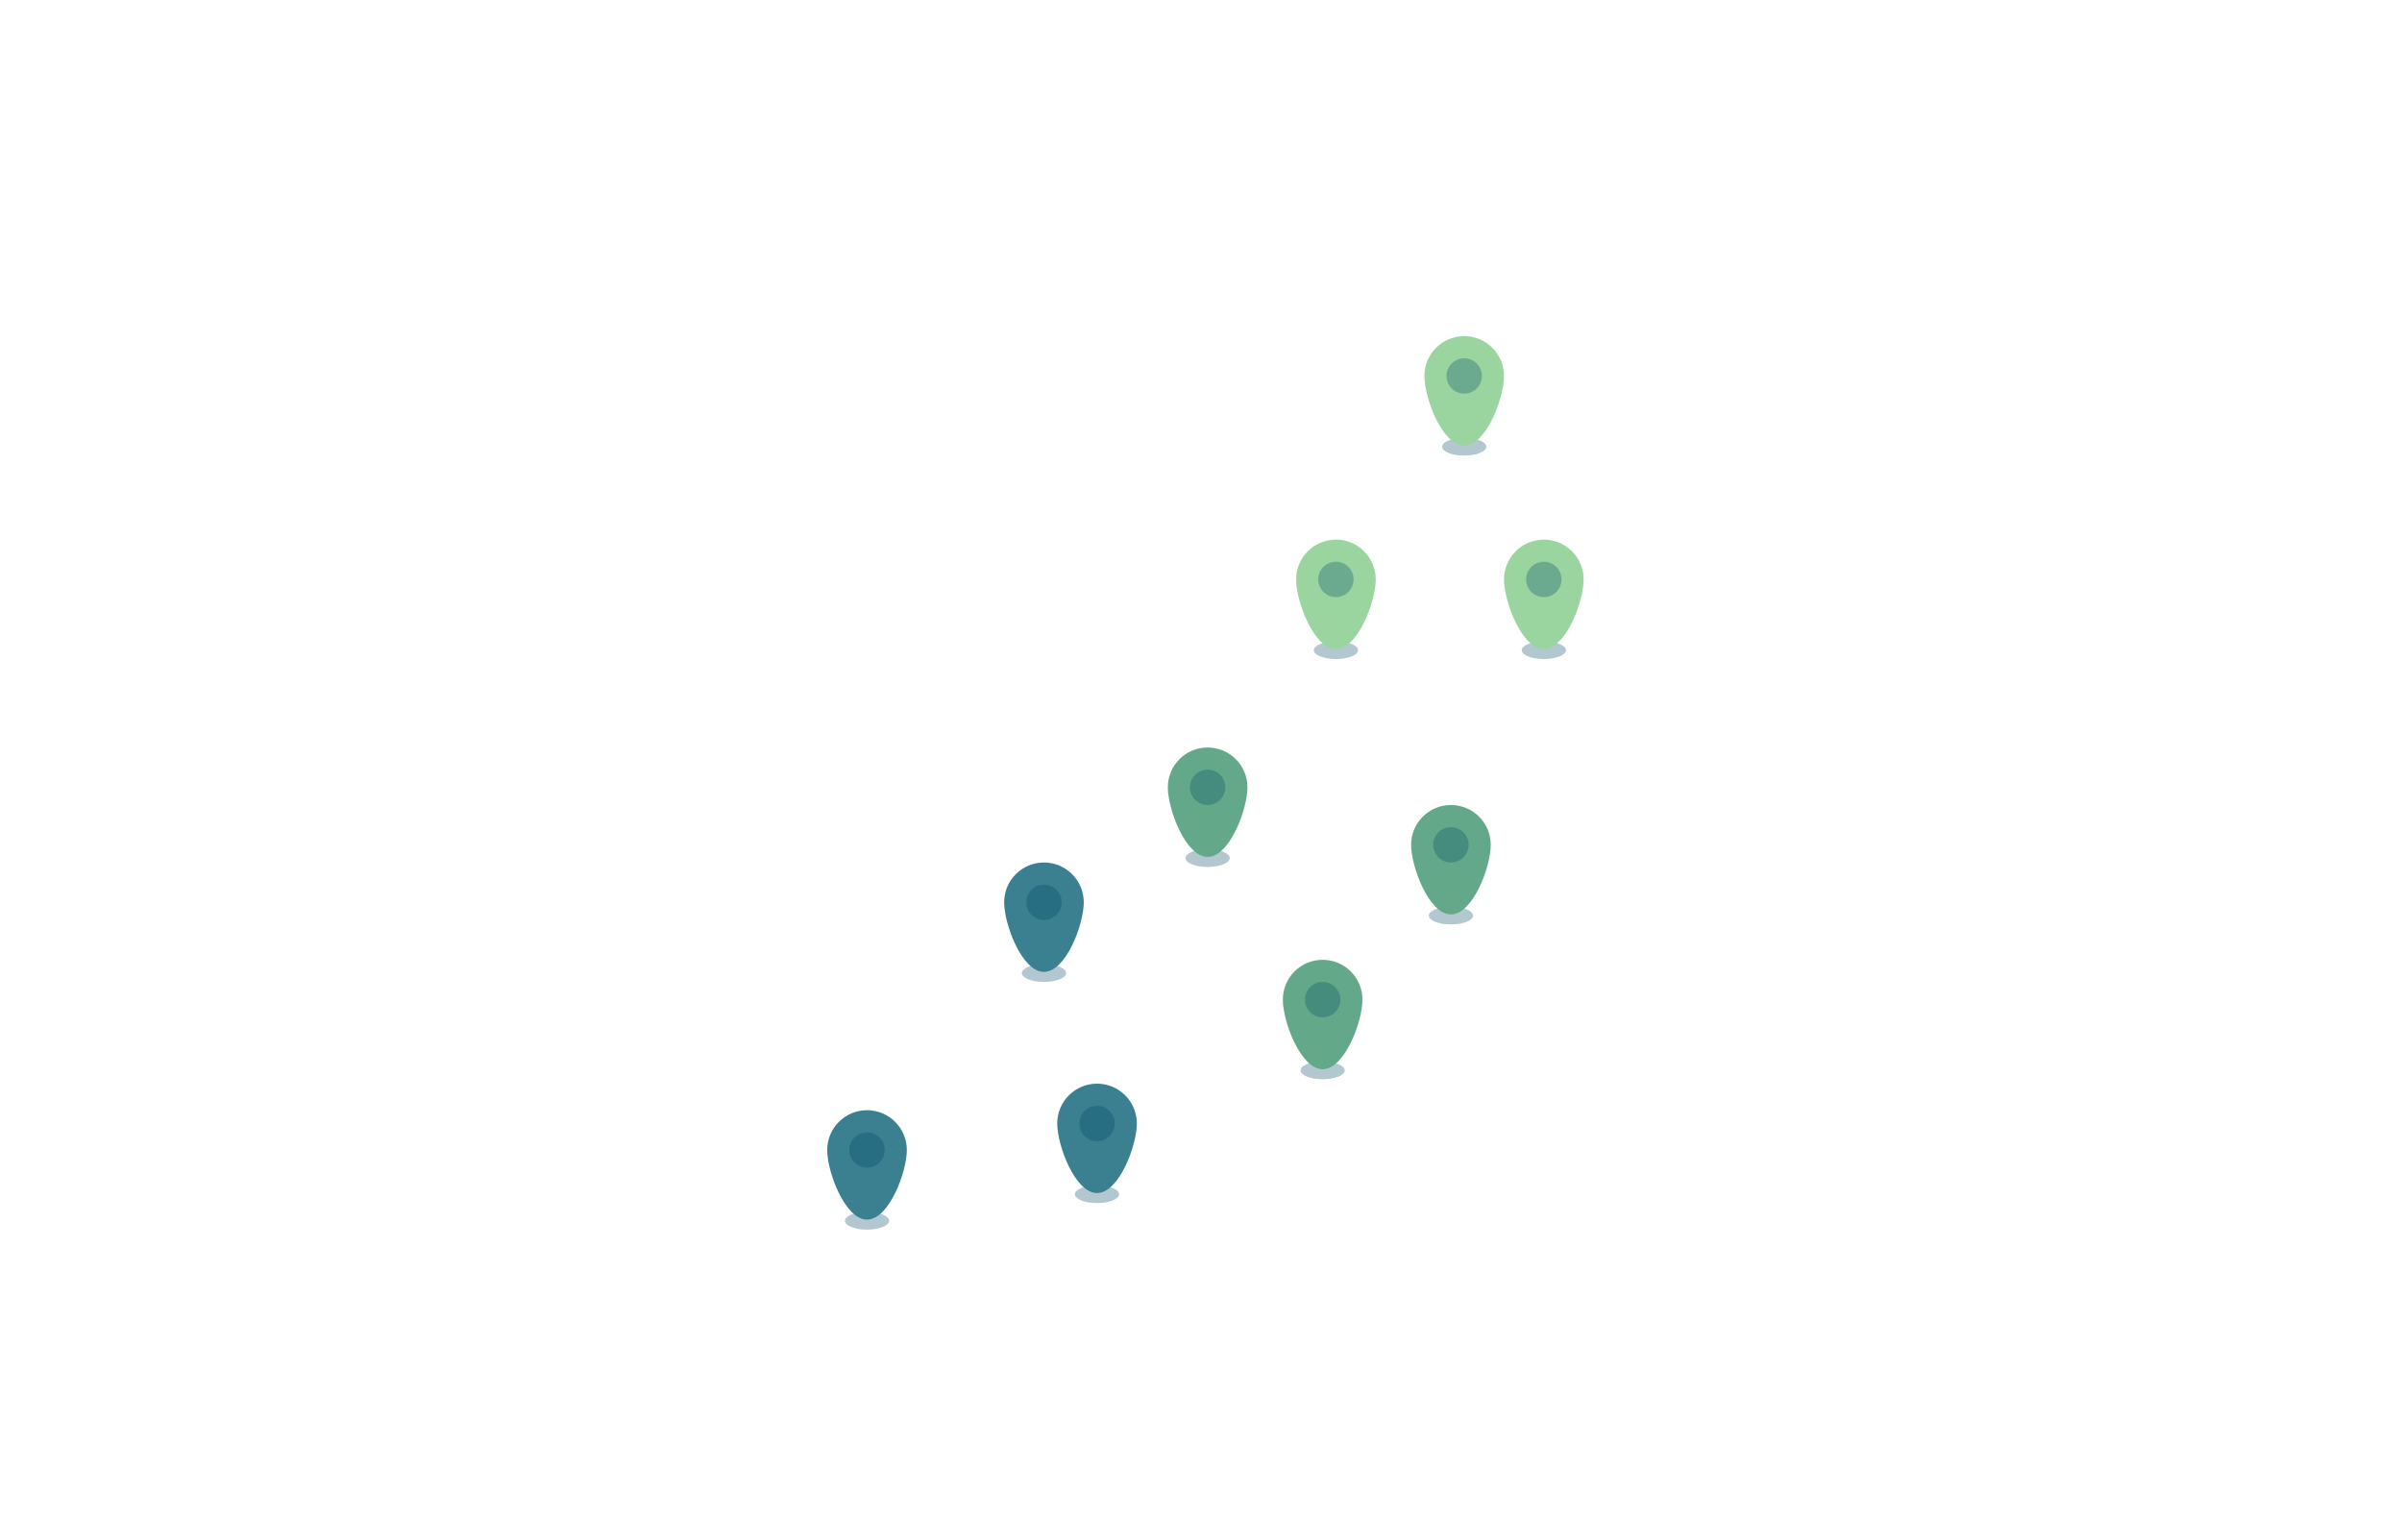
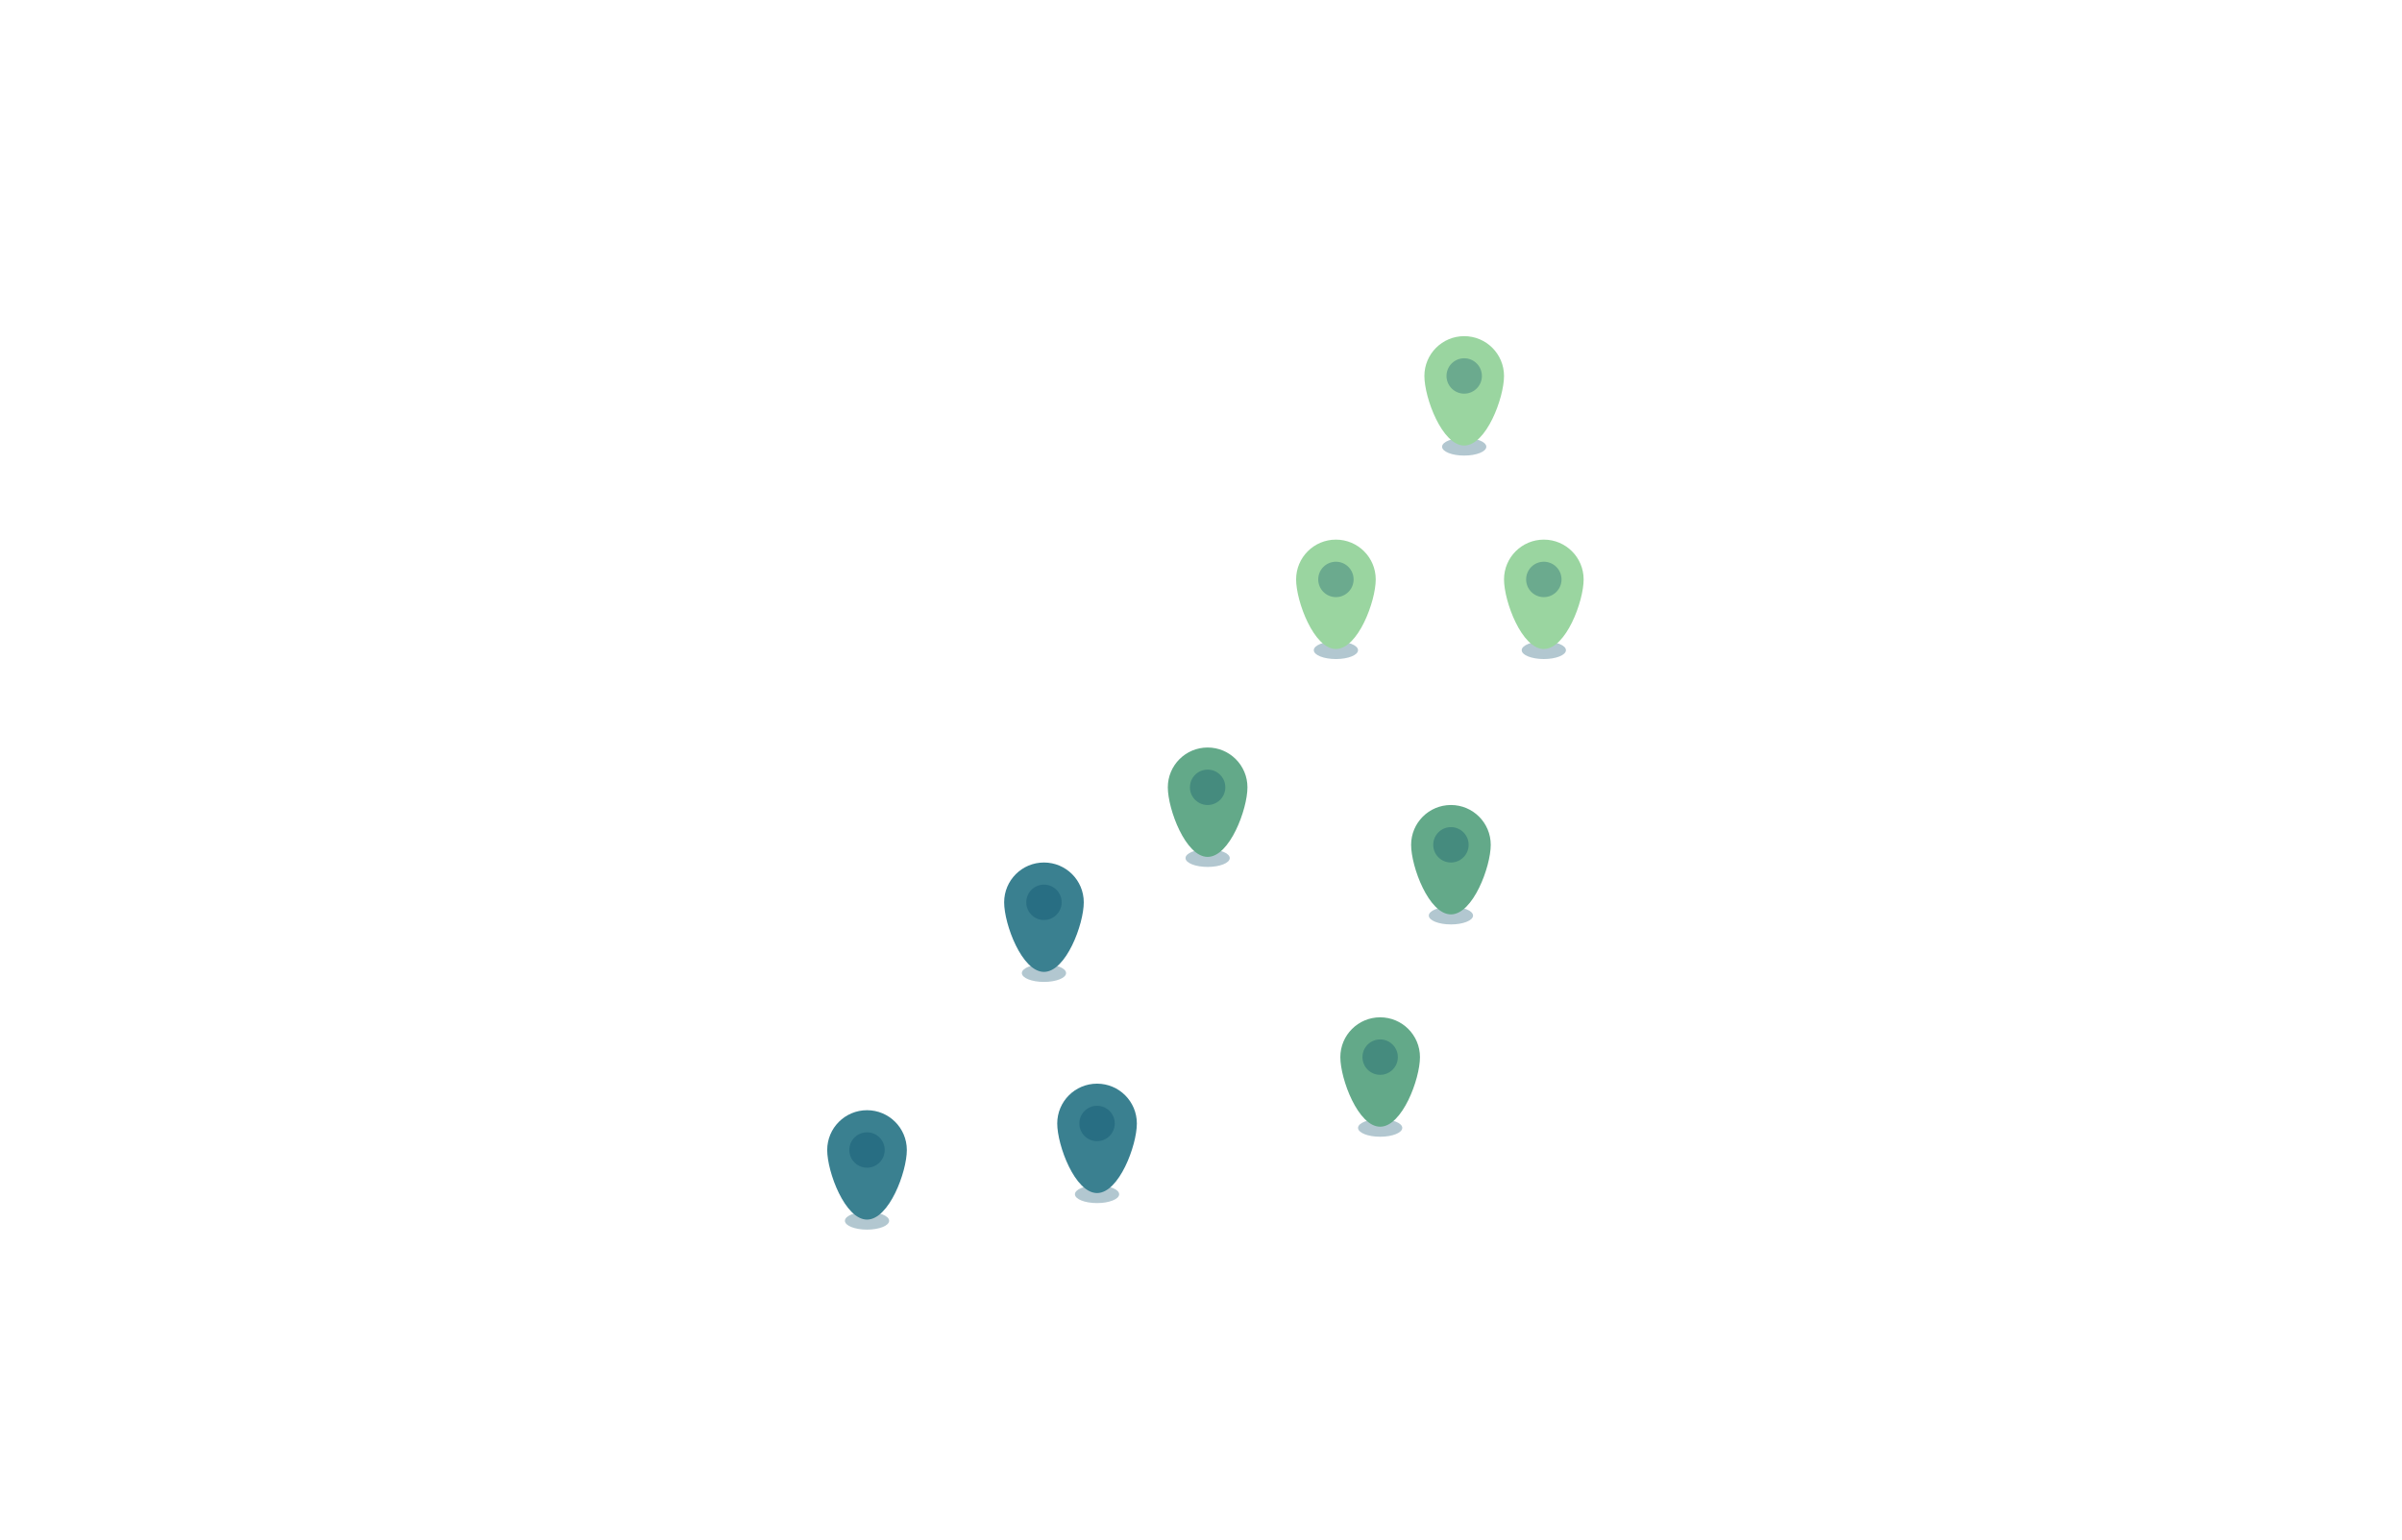
<svg xmlns="http://www.w3.org/2000/svg" width="543px" height="348px" viewBox="0 0 543 348" version="1.1">
  <defs />
  <g id="laptop-imgs/data-points" stroke="none" stroke-width="1" fill="none" fill-rule="evenodd">
    <g id="data-points" transform="translate(325.5, 111.5) scale(-1, 1) translate(-325.5, -111.5) translate(293, 76)">
      <g id="light-grn" transform="translate(18, 0)">
        <ellipse id="Oval-2" fill-opacity="0.302" fill="#014866" cx="9" cy="25" rx="5" ry="2" />
        <path d="M9,24.731 C13.971,24.731 18,13.971 18,9 C18,4.029 13.971,0 9,0 C4.029,0 0,4.029 0,9 C0,13.971 4.029,24.731 9,24.731 Z" id="Oval" fill="#9AD5A0" />
        <circle id="Oval-2" fill-opacity="0.302" fill="#014866" cx="9" cy="9" r="4" />
      </g>
      <g id="light-grn" transform="translate(0, 46)">
        <ellipse id="Oval-2" fill-opacity="0.302" fill="#014866" cx="9" cy="25" rx="5" ry="2" />
        <path d="M9,24.731 C13.971,24.731 18,13.971 18,9 C18,4.029 13.971,0 9,0 C4.029,0 0,4.029 0,9 C0,13.971 4.029,24.731 9,24.731 Z" id="Oval" fill="#9AD5A0" />
        <circle id="Oval-2" fill-opacity="0.302" fill="#014866" cx="9" cy="9" r="4" />
      </g>
      <g id="light-grn" transform="translate(47, 46)">
        <ellipse id="Oval-2" fill-opacity="0.302" fill="#014866" cx="9" cy="25" rx="5" ry="2" />
        <path d="M9,24.731 C13.971,24.731 18,13.971 18,9 C18,4.029 13.971,0 9,0 C4.029,0 0,4.029 0,9 C0,13.971 4.029,24.731 9,24.731 Z" id="Oval" fill="#9AD5A0" />
        <circle id="Oval-2" fill-opacity="0.302" fill="#014866" cx="9" cy="9" r="4" />
      </g>
    </g>
    <g id="light-grn-copy-3" transform="translate(319, 182)">
      <ellipse id="Oval-2" fill-opacity="0.302" fill="#014866" cx="9" cy="25" rx="5" ry="2" />
      <path d="M9,24.731 C13.971,24.731 18,13.971 18,9 C18,4.029 13.971,0 9,0 C4.029,0 0,4.029 0,9 C0,13.971 4.029,24.731 9,24.731 Z" id="Oval" fill="#63A989" />
      <circle id="Oval-2" fill-opacity="0.302" fill="#014866" cx="9" cy="9" r="4" />
    </g>
    <g id="light-grn-copy-3" transform="translate(264, 169)">
      <ellipse id="Oval-2" fill-opacity="0.302" fill="#014866" cx="9" cy="25" rx="5" ry="2" />
      <path d="M9,24.731 C13.971,24.731 18,13.971 18,9 C18,4.029 13.971,0 9,0 C4.029,0 0,4.029 0,9 C0,13.971 4.029,24.731 9,24.731 Z" id="Oval" fill="#63A989" />
      <circle id="Oval-2" fill-opacity="0.302" fill="#014866" cx="9" cy="9" r="4" />
    </g>
-     <g id="light-grn-copy-3" transform="translate(290, 217)">
+     <g id="light-grn-copy-3" transform="translate(303, 230)">
      <ellipse id="Oval-2" fill-opacity="0.302" fill="#014866" cx="9" cy="25" rx="5" ry="2" />
      <path d="M9,24.731 C13.971,24.731 18,13.971 18,9 C18,4.029 13.971,0 9,0 C4.029,0 0,4.029 0,9 C0,13.971 4.029,24.731 9,24.731 Z" id="Oval" fill="#63A989" />
      <circle id="Oval-2" fill-opacity="0.302" fill="#014866" cx="9" cy="9" r="4" />
    </g>
    <g id="light-grn-copy-4" transform="translate(227, 195)">
      <ellipse id="Oval-2" fill-opacity="0.302" fill="#014866" cx="9" cy="25" rx="5" ry="2" />
      <path d="M9,24.731 C13.971,24.731 18,13.971 18,9 C18,4.029 13.971,0 9,0 C4.029,0 0,4.029 0,9 C0,13.971 4.029,24.731 9,24.731 Z" id="Oval" fill="#3A8090" />
      <circle id="Oval-2" fill-opacity="0.302" fill="#014866" cx="9" cy="9" r="4" />
    </g>
    <g id="light-grn-copy-4" transform="translate(187, 251)">
      <ellipse id="Oval-2" fill-opacity="0.302" fill="#014866" cx="9" cy="25" rx="5" ry="2" />
      <path d="M9,24.731 C13.971,24.731 18,13.971 18,9 C18,4.029 13.971,0 9,0 C4.029,0 0,4.029 0,9 C0,13.971 4.029,24.731 9,24.731 Z" id="Oval" fill="#3A8090" />
      <circle id="Oval-2" fill-opacity="0.302" fill="#014866" cx="9" cy="9" r="4" />
    </g>
    <g id="light-grn-copy-4" transform="translate(239, 245)">
      <ellipse id="Oval-2" fill-opacity="0.302" fill="#014866" cx="9" cy="25" rx="5" ry="2" />
      <path d="M9,24.731 C13.971,24.731 18,13.971 18,9 C18,4.029 13.971,0 9,0 C4.029,0 0,4.029 0,9 C0,13.971 4.029,24.731 9,24.731 Z" id="Oval" fill="#3A8090" />
      <circle id="Oval-2" fill-opacity="0.302" fill="#014866" cx="9" cy="9" r="4" />
    </g>
  </g>
</svg>
